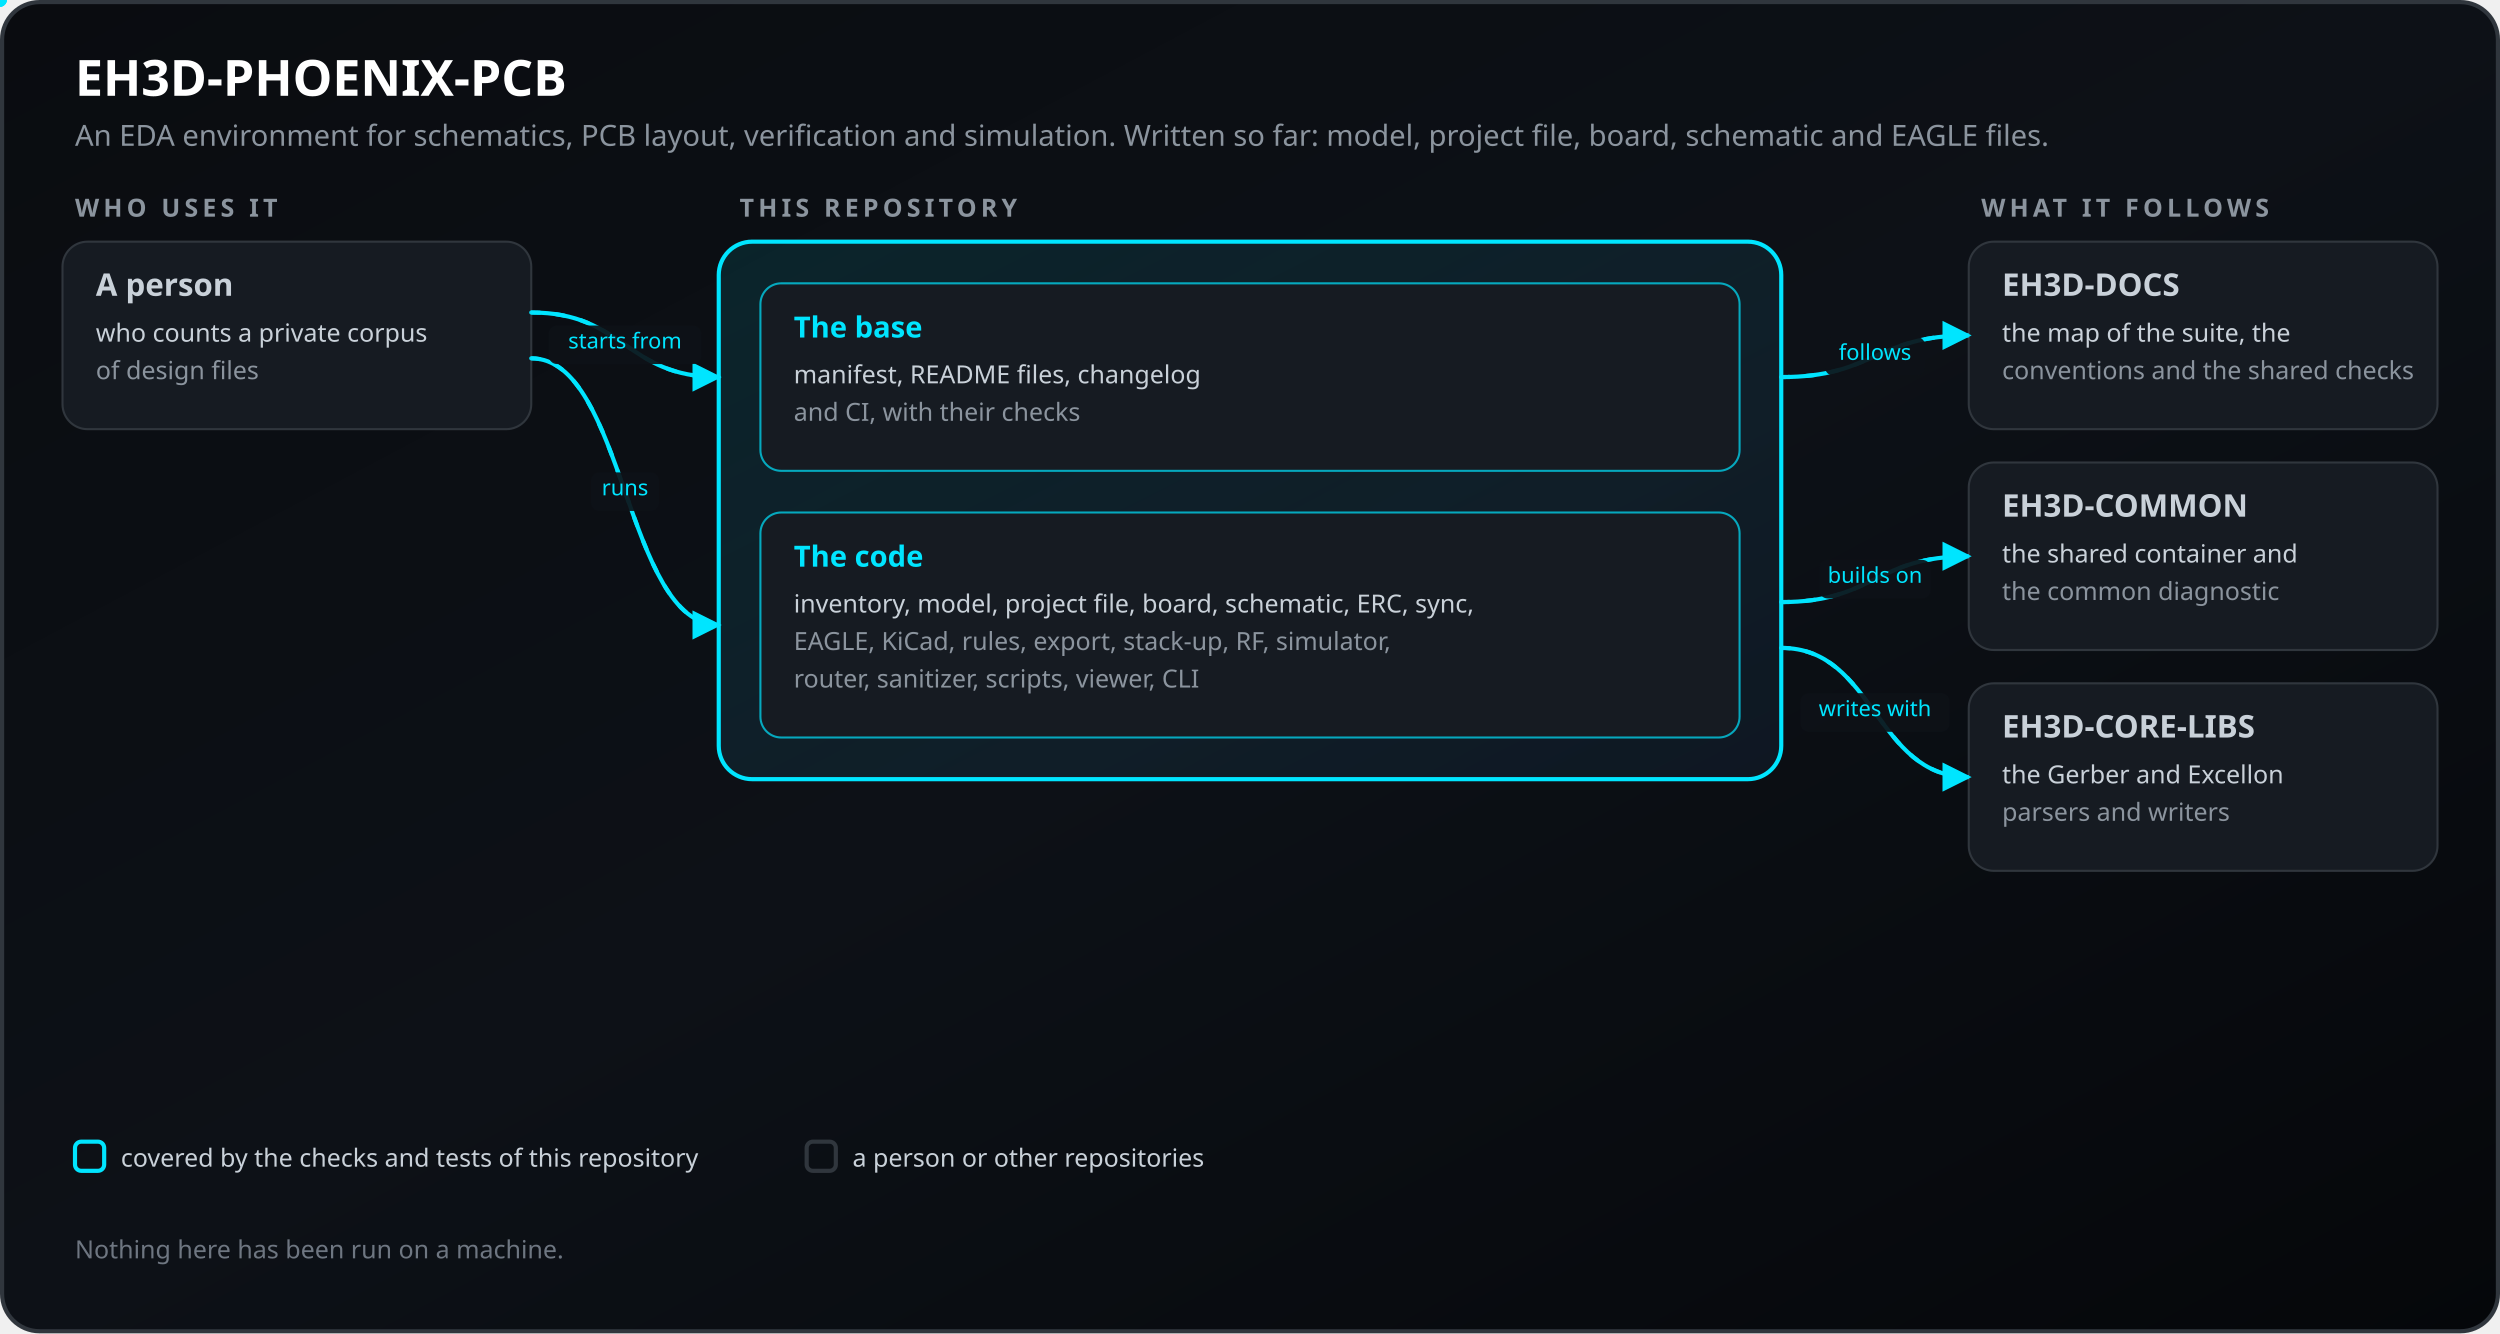
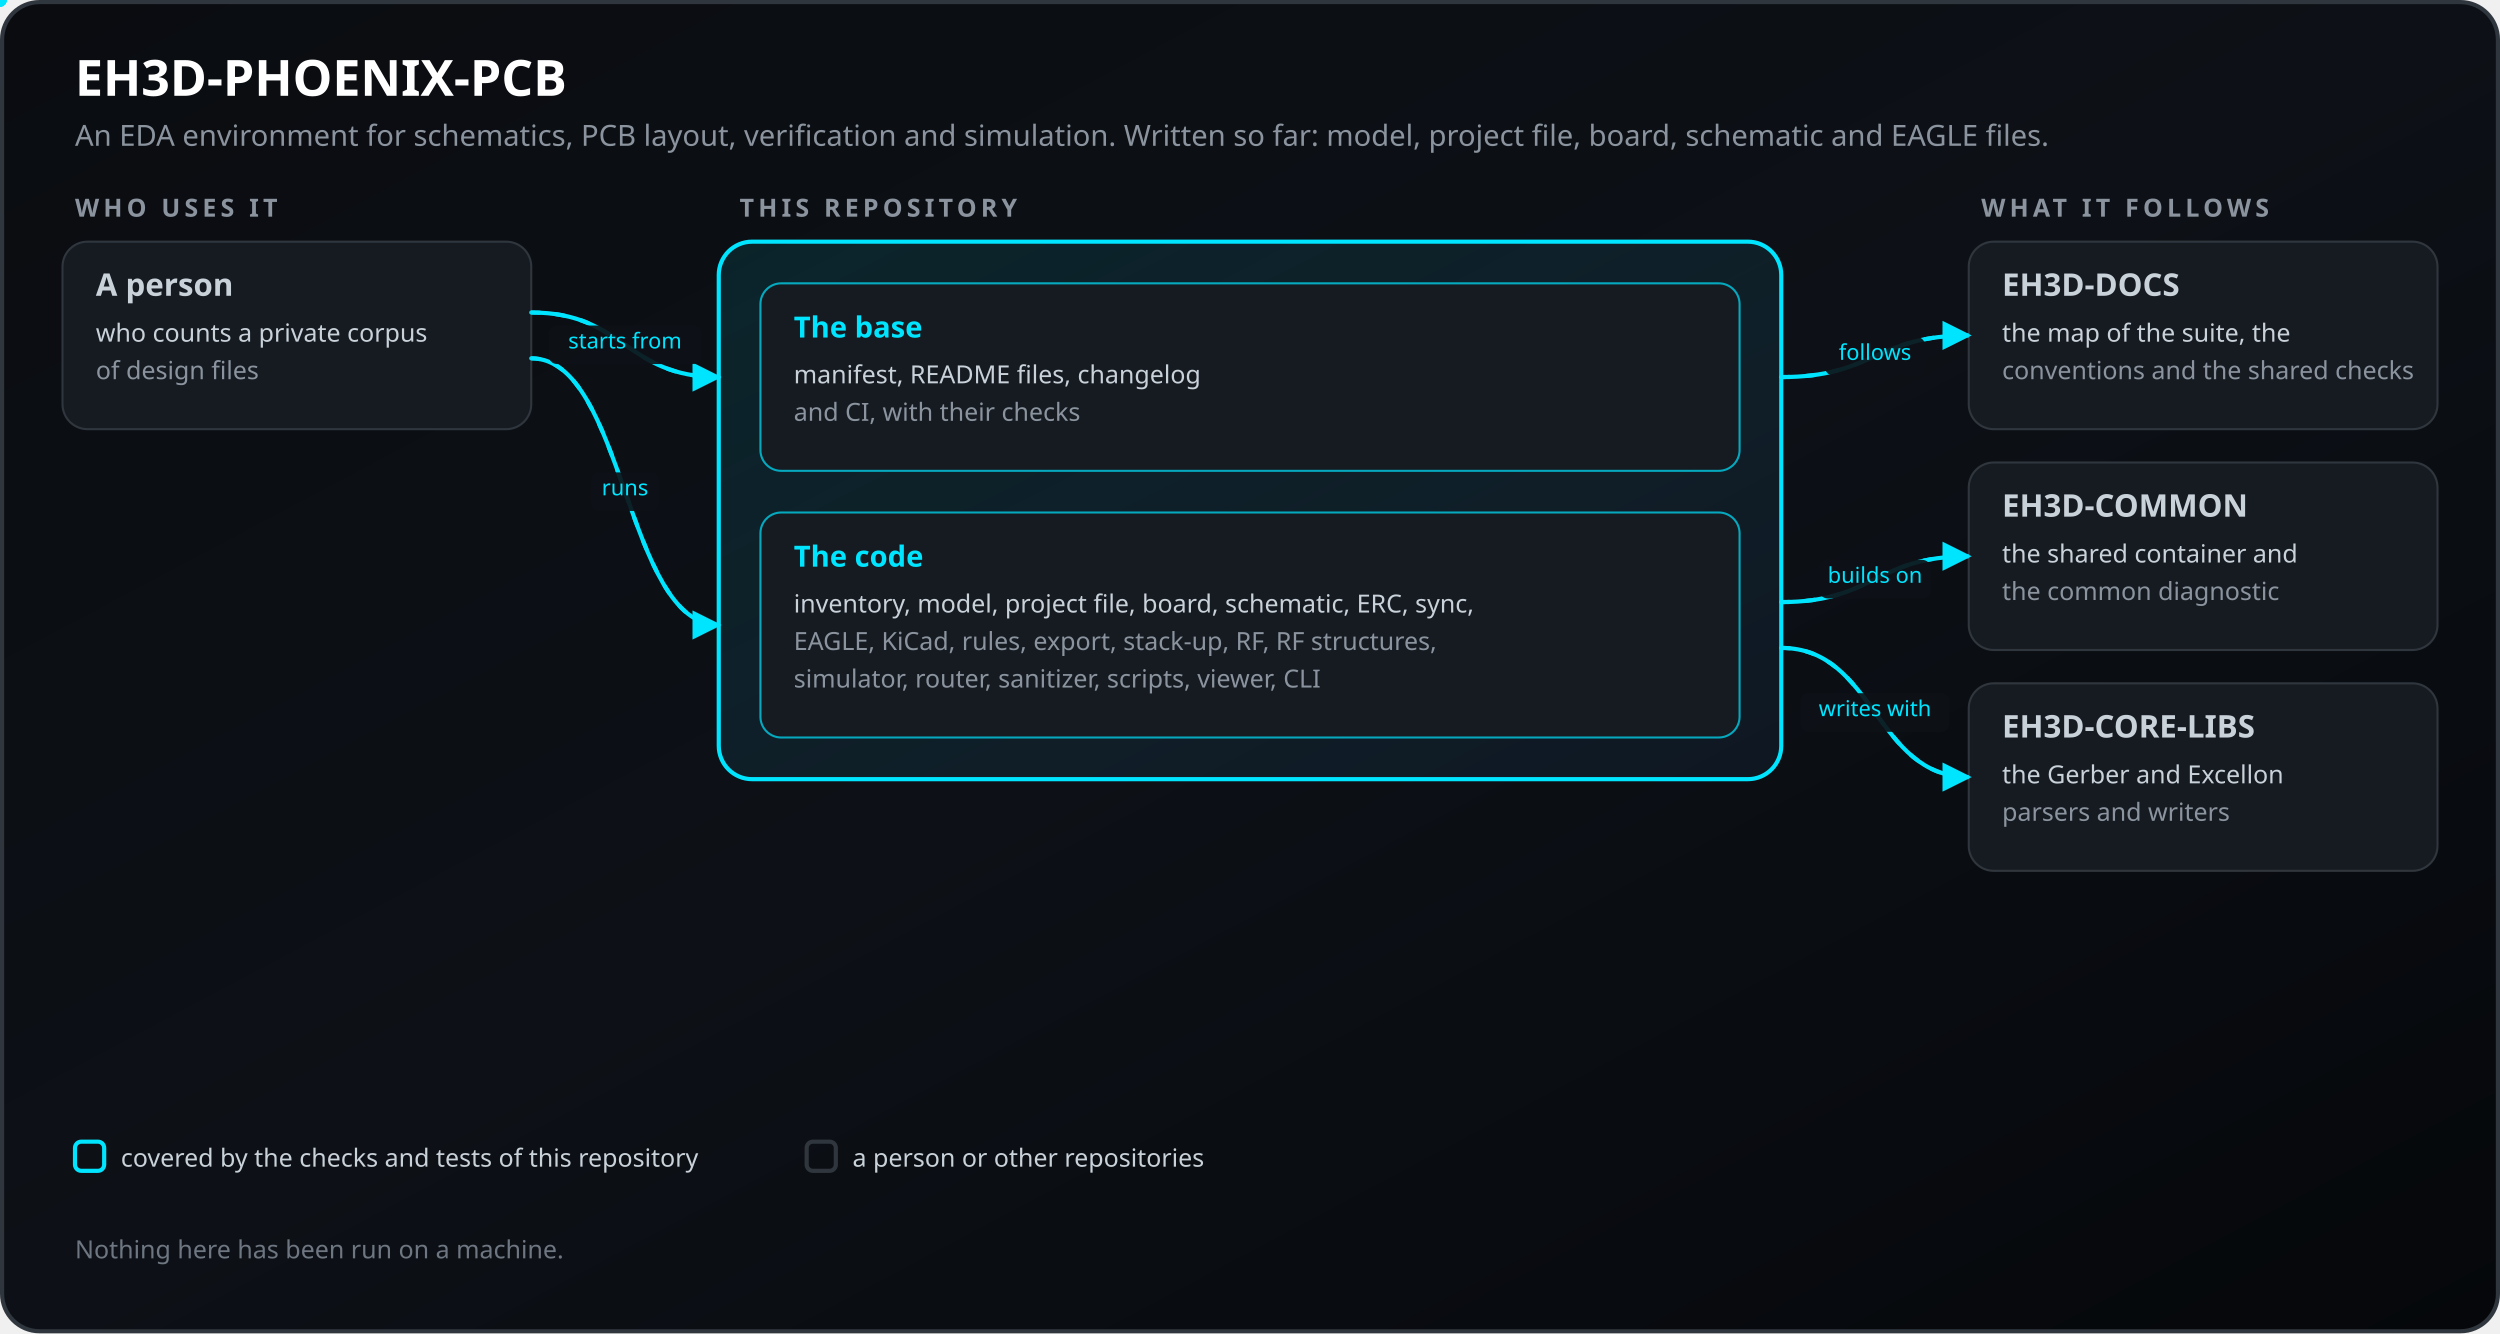
<svg xmlns="http://www.w3.org/2000/svg" viewBox="0 0 1200 640" width="1200" height="640" role="img" aria-labelledby="t d" font-family="'Segoe UI','Noto Sans','Noto Sans CJK SC','Microsoft YaHei','Yu Gothic','Helvetica Neue',Helvetica,Arial,sans-serif">
  <defs>
    <linearGradient id="bg" x1="0" y1="0" x2="1" y2="1">
      <stop offset="0" stop-color="#0A0C10" />
      <stop offset="0.5" stop-color="#0D1117" />
      <stop offset="1" stop-color="#05070A" />
    </linearGradient>
    <linearGradient id="card" x1="0" y1="0" x2="1" y2="1">
      <stop offset="0" stop-color="#121821" />
      <stop offset="1" stop-color="#0B0F15" />
    </linearGradient>
    <linearGradient id="line" x1="0" y1="0" x2="1" y2="0">
      <stop offset="0" stop-color="#00E5FF" />
      <stop offset="1" stop-color="#FF0055" />
    </linearGradient>
    <filter id="glow" x="-50%" y="-50%" width="200%" height="200%">
      <feGaussianBlur stdDeviation="3" result="b" />
      <feMerge>
        <feMergeNode in="b" />
        <feMergeNode in="SourceGraphic" />
      </feMerge>
    </filter>
    <linearGradient id="svc" x1="0" y1="0" x2="1" y2="1">
      <stop offset="0" stop-color="#00E5FF" stop-opacity="0.10" />
      <stop offset="1" stop-color="#4DA3FF" stop-opacity="0.06" />
    </linearGradient>
    <marker id="m00E5FF" viewBox="0 0 10 10" refX="9" refY="5" markerWidth="7" markerHeight="7" orient="auto-start-reverse">
      <path d="M0 0L10 5L0 10z" fill="#00E5FF" />
    </marker>
    <marker id="m30363D" viewBox="0 0 10 10" refX="9" refY="5" markerWidth="7" markerHeight="7" orient="auto-start-reverse">
      <path d="M0 0L10 5L0 10z" fill="#8B949E" />
    </marker>
  </defs>
  <rect x="1" y="1" width="1198" height="638" rx="18" fill="url(#bg)" stroke="#30363D" stroke-width="2" />
  <text x="36" y="46" font-family="'Segoe UI','Noto Sans','Noto Sans CJK SC','Microsoft YaHei','Yu Gothic','Helvetica Neue',Helvetica,Arial,sans-serif" font-size="24" font-weight="700" fill="#FFFFFF" text-anchor="start">EH3D-PHOENIX-PCB</text>
  <text x="36" y="70" font-family="'Segoe UI','Noto Sans','Noto Sans CJK SC','Microsoft YaHei','Yu Gothic','Helvetica Neue',Helvetica,Arial,sans-serif" font-size="14" font-weight="400" fill="#8B949E" text-anchor="start">An EDA environment for schematics, PCB layout, verification and simulation. Written so far: model, project file, board, schematic and EAGLE files.</text>
  <text x="36" y="104" font-family="'Segoe UI','Noto Sans','Noto Sans CJK SC','Microsoft YaHei','Yu Gothic','Helvetica Neue',Helvetica,Arial,sans-serif" font-size="12" font-weight="700" fill="#8B949E" text-anchor="start" letter-spacing="2">WHO USES IT</text>
  <text x="355" y="104" font-family="'Segoe UI','Noto Sans','Noto Sans CJK SC','Microsoft YaHei','Yu Gothic','Helvetica Neue',Helvetica,Arial,sans-serif" font-size="12" font-weight="700" fill="#8B949E" text-anchor="start" letter-spacing="2">THIS REPOSITORY</text>
  <text x="951" y="104" font-family="'Segoe UI','Noto Sans','Noto Sans CJK SC','Microsoft YaHei','Yu Gothic','Helvetica Neue',Helvetica,Arial,sans-serif" font-size="12" font-weight="700" fill="#8B949E" text-anchor="start" letter-spacing="2">WHAT IT FOLLOWS</text>
  <rect x="345" y="116" width="510" height="258" rx="16" fill="url(#svc)" stroke="#00E5FF" stroke-width="2">
    <animate attributeName="stroke-opacity" values="0.55;1;0.55" dur="4s" repeatCount="indefinite" />
  </rect>
  <rect x="30" y="116" width="225" height="90" rx="12" fill="#161B22" stroke="#30363D" stroke-width="1" />
  <text x="46" y="142" font-family="'Segoe UI','Noto Sans','Noto Sans CJK SC','Microsoft YaHei','Yu Gothic','Helvetica Neue',Helvetica,Arial,sans-serif" font-size="15" font-weight="700" fill="#C9D1D9" text-anchor="start">A person</text>
  <text x="46" y="164" font-family="'Segoe UI','Noto Sans','Noto Sans CJK SC','Microsoft YaHei','Yu Gothic','Helvetica Neue',Helvetica,Arial,sans-serif" font-size="12" font-weight="400" fill="#C9D1D9" text-anchor="start">who counts a private corpus</text>
  <text x="46" y="182" font-family="'Segoe UI','Noto Sans','Noto Sans CJK SC','Microsoft YaHei','Yu Gothic','Helvetica Neue',Helvetica,Arial,sans-serif" font-size="12" font-weight="400" fill="#8B949E" text-anchor="start">of design files</text>
  <rect x="365" y="136" width="470" height="90" rx="10" fill="#161B22" stroke="#00E5FF" stroke-width="1" stroke-opacity="0.7">
    <animate attributeName="stroke-opacity" values="0.45;1;0.45;0.45" keyTimes="0;0.08;0.2;1" dur="6s" begin="0s" repeatCount="indefinite" />
    <animate attributeName="stroke-width" values="1;2.4;1;1" keyTimes="0;0.08;0.2;1" dur="6s" begin="0s" repeatCount="indefinite" />
  </rect>
  <text x="381" y="162" font-family="'Segoe UI','Noto Sans','Noto Sans CJK SC','Microsoft YaHei','Yu Gothic','Helvetica Neue',Helvetica,Arial,sans-serif" font-size="14" font-weight="700" fill="#00E5FF" text-anchor="start">The base</text>
  <text x="381" y="184" font-family="'Segoe UI','Noto Sans','Noto Sans CJK SC','Microsoft YaHei','Yu Gothic','Helvetica Neue',Helvetica,Arial,sans-serif" font-size="12" font-weight="400" fill="#C9D1D9" text-anchor="start">manifest, README files, changelog</text>
  <text x="381" y="202" font-family="'Segoe UI','Noto Sans','Noto Sans CJK SC','Microsoft YaHei','Yu Gothic','Helvetica Neue',Helvetica,Arial,sans-serif" font-size="12" font-weight="400" fill="#8B949E" text-anchor="start">and CI, with their checks</text>
  <rect x="365" y="246" width="470" height="108" rx="10" fill="#161B22" stroke="#00E5FF" stroke-width="1" stroke-opacity="0.7">
    <animate attributeName="stroke-opacity" values="0.45;1;0.45;0.45" keyTimes="0;0.08;0.2;1" dur="6s" begin="1s" repeatCount="indefinite" />
    <animate attributeName="stroke-width" values="1;2.4;1;1" keyTimes="0;0.08;0.2;1" dur="6s" begin="1s" repeatCount="indefinite" />
  </rect>
  <text x="381" y="272" font-family="'Segoe UI','Noto Sans','Noto Sans CJK SC','Microsoft YaHei','Yu Gothic','Helvetica Neue',Helvetica,Arial,sans-serif" font-size="14" font-weight="700" fill="#00E5FF" text-anchor="start">The code</text>
  <text x="381" y="294" font-family="'Segoe UI','Noto Sans','Noto Sans CJK SC','Microsoft YaHei','Yu Gothic','Helvetica Neue',Helvetica,Arial,sans-serif" font-size="12" font-weight="400" fill="#C9D1D9" text-anchor="start">inventory, model, project file, board, schematic, ERC, sync,</text>
-   <text x="381" y="312" font-family="'Segoe UI','Noto Sans','Noto Sans CJK SC','Microsoft YaHei','Yu Gothic','Helvetica Neue',Helvetica,Arial,sans-serif" font-size="12" font-weight="400" fill="#8B949E" text-anchor="start">EAGLE, KiCad, rules, export, stack-up, RF, simulator,</text>
-   <text x="381" y="330" font-family="'Segoe UI','Noto Sans','Noto Sans CJK SC','Microsoft YaHei','Yu Gothic','Helvetica Neue',Helvetica,Arial,sans-serif" font-size="12" font-weight="400" fill="#8B949E" text-anchor="start">router, sanitizer, scripts, viewer, CLI</text>
+   <text x="381" y="312" font-family="'Segoe UI','Noto Sans','Noto Sans CJK SC','Microsoft YaHei','Yu Gothic','Helvetica Neue',Helvetica,Arial,sans-serif" font-size="12" font-weight="400" fill="#8B949E" text-anchor="start">EAGLE, KiCad, rules, export, stack-up, RF, RF structures,</text>
+   <text x="381" y="330" font-family="'Segoe UI','Noto Sans','Noto Sans CJK SC','Microsoft YaHei','Yu Gothic','Helvetica Neue',Helvetica,Arial,sans-serif" font-size="12" font-weight="400" fill="#8B949E" text-anchor="start">simulator, router, sanitizer, scripts, viewer, CLI</text>
  <rect x="945" y="116" width="225" height="90" rx="12" fill="#161B22" stroke="#30363D" stroke-width="1" />
  <text x="961" y="142" font-family="'Segoe UI','Noto Sans','Noto Sans CJK SC','Microsoft YaHei','Yu Gothic','Helvetica Neue',Helvetica,Arial,sans-serif" font-size="15" font-weight="700" fill="#C9D1D9" text-anchor="start">EH3D-DOCS</text>
  <text x="961" y="164" font-family="'Segoe UI','Noto Sans','Noto Sans CJK SC','Microsoft YaHei','Yu Gothic','Helvetica Neue',Helvetica,Arial,sans-serif" font-size="12" font-weight="400" fill="#C9D1D9" text-anchor="start">the map of the suite, the</text>
  <text x="961" y="182" font-family="'Segoe UI','Noto Sans','Noto Sans CJK SC','Microsoft YaHei','Yu Gothic','Helvetica Neue',Helvetica,Arial,sans-serif" font-size="12" font-weight="400" fill="#8B949E" text-anchor="start">conventions and the shared checks</text>
  <rect x="945" y="222" width="225" height="90" rx="12" fill="#161B22" stroke="#30363D" stroke-width="1" />
  <text x="961" y="248" font-family="'Segoe UI','Noto Sans','Noto Sans CJK SC','Microsoft YaHei','Yu Gothic','Helvetica Neue',Helvetica,Arial,sans-serif" font-size="15" font-weight="700" fill="#C9D1D9" text-anchor="start">EH3D-COMMON</text>
  <text x="961" y="270" font-family="'Segoe UI','Noto Sans','Noto Sans CJK SC','Microsoft YaHei','Yu Gothic','Helvetica Neue',Helvetica,Arial,sans-serif" font-size="12" font-weight="400" fill="#C9D1D9" text-anchor="start">the shared container and</text>
  <text x="961" y="288" font-family="'Segoe UI','Noto Sans','Noto Sans CJK SC','Microsoft YaHei','Yu Gothic','Helvetica Neue',Helvetica,Arial,sans-serif" font-size="12" font-weight="400" fill="#8B949E" text-anchor="start">the common diagnostic</text>
  <rect x="945" y="328" width="225" height="90" rx="12" fill="#161B22" stroke="#30363D" stroke-width="1" />
  <text x="961" y="354" font-family="'Segoe UI','Noto Sans','Noto Sans CJK SC','Microsoft YaHei','Yu Gothic','Helvetica Neue',Helvetica,Arial,sans-serif" font-size="15" font-weight="700" fill="#C9D1D9" text-anchor="start">EH3D-CORE-LIBS</text>
  <text x="961" y="376" font-family="'Segoe UI','Noto Sans','Noto Sans CJK SC','Microsoft YaHei','Yu Gothic','Helvetica Neue',Helvetica,Arial,sans-serif" font-size="12" font-weight="400" fill="#C9D1D9" text-anchor="start">the Gerber and Excellon</text>
  <text x="961" y="394" font-family="'Segoe UI','Noto Sans','Noto Sans CJK SC','Microsoft YaHei','Yu Gothic','Helvetica Neue',Helvetica,Arial,sans-serif" font-size="12" font-weight="400" fill="#8B949E" text-anchor="start">parsers and writers</text>
  <path id="p0" d="M255 150 C300 150 300 181 345 181" stroke="#00E5FF" stroke-width="2" fill="none" marker-end="url(#m00E5FF)" />
  <path d="M255 150 C300 150 300 181 345 181" stroke="#00E5FF" stroke-width="2" fill="none" stroke-linecap="round" stroke-dasharray="4 8" opacity="0.95">
    <animate attributeName="stroke-dashoffset" from="0" to="-24" dur="1.2s" repeatCount="indefinite" />
  </path>
  <circle r="3.2" fill="#00E5FF">
    <animateMotion dur="1.8s" begin="0.00s" repeatCount="indefinite">
      <mpath href="#p0" />
    </animateMotion>
    <animate attributeName="opacity" values="0;1;1;0" keyTimes="0;0.15;0.85;1" dur="1.8s" begin="0.00s" repeatCount="indefinite" />
  </circle>
  <path id="p1" d="M855 181 C900 181 900 161 945 161" stroke="#00E5FF" stroke-width="2" fill="none" marker-end="url(#m00E5FF)" />
  <path d="M855 181 C900 181 900 161 945 161" stroke="#00E5FF" stroke-width="2" fill="none" stroke-linecap="round" stroke-dasharray="4 8" opacity="0.95">
    <animate attributeName="stroke-dashoffset" from="0" to="-24" dur="1.2s" repeatCount="indefinite" />
  </path>
  <circle r="3.2" fill="#00E5FF">
    <animateMotion dur="1.8s" begin="0.35s" repeatCount="indefinite">
      <mpath href="#p1" />
    </animateMotion>
    <animate attributeName="opacity" values="0;1;1;0" keyTimes="0;0.15;0.85;1" dur="1.8s" begin="0.35s" repeatCount="indefinite" />
  </circle>
  <path id="p2" d="M255 172 C300 172 300 300 345 300" stroke="#00E5FF" stroke-width="2" fill="none" marker-end="url(#m00E5FF)" />
  <path d="M255 172 C300 172 300 300 345 300" stroke="#00E5FF" stroke-width="2" fill="none" stroke-linecap="round" stroke-dasharray="4 8" opacity="0.95">
    <animate attributeName="stroke-dashoffset" from="0" to="-24" dur="1.2s" repeatCount="indefinite" />
  </path>
  <circle r="3.2" fill="#00E5FF">
    <animateMotion dur="1.8s" begin="0.70s" repeatCount="indefinite">
      <mpath href="#p2" />
    </animateMotion>
    <animate attributeName="opacity" values="0;1;1;0" keyTimes="0;0.15;0.85;1" dur="1.8s" begin="0.70s" repeatCount="indefinite" />
  </circle>
  <path id="p3" d="M855 289 C900 289 900 267 945 267" stroke="#00E5FF" stroke-width="2" fill="none" marker-end="url(#m00E5FF)" />
  <path d="M855 289 C900 289 900 267 945 267" stroke="#00E5FF" stroke-width="2" fill="none" stroke-linecap="round" stroke-dasharray="4 8" opacity="0.95">
    <animate attributeName="stroke-dashoffset" from="0" to="-24" dur="1.2s" repeatCount="indefinite" />
  </path>
  <circle r="3.2" fill="#00E5FF">
    <animateMotion dur="1.8s" begin="1.05s" repeatCount="indefinite">
      <mpath href="#p3" />
    </animateMotion>
    <animate attributeName="opacity" values="0;1;1;0" keyTimes="0;0.15;0.85;1" dur="1.8s" begin="1.05s" repeatCount="indefinite" />
  </circle>
  <path id="p4" d="M855 311 C900 311 900 373 945 373" stroke="#00E5FF" stroke-width="2" fill="none" marker-end="url(#m00E5FF)" />
  <path d="M855 311 C900 311 900 373 945 373" stroke="#00E5FF" stroke-width="2" fill="none" stroke-linecap="round" stroke-dasharray="4 8" opacity="0.95">
    <animate attributeName="stroke-dashoffset" from="0" to="-24" dur="1.2s" repeatCount="indefinite" />
  </path>
  <circle r="3.2" fill="#00E5FF">
    <animateMotion dur="1.8s" begin="1.40s" repeatCount="indefinite">
      <mpath href="#p4" />
    </animateMotion>
    <animate attributeName="opacity" values="0;1;1;0" keyTimes="0;0.15;0.85;1" dur="1.8s" begin="1.40s" repeatCount="indefinite" />
  </circle>
  <rect x="263.395" y="156.25" width="73.21" height="18.5" rx="4" fill="#0D1117" opacity="0.92" />
  <text x="300" y="167.25" font-family="'Segoe UI','Noto Sans','Noto Sans CJK SC','Microsoft YaHei','Yu Gothic','Helvetica Neue',Helvetica,Arial,sans-serif" font-size="10.5" font-weight="400" fill="#00E5FF" text-anchor="middle">starts from</text>
  <rect x="875.995" y="161.75" width="48.01" height="18.5" rx="4" fill="#0D1117" opacity="0.92" />
  <text x="900" y="172.75" font-family="'Segoe UI','Noto Sans','Noto Sans CJK SC','Microsoft YaHei','Yu Gothic','Helvetica Neue',Helvetica,Arial,sans-serif" font-size="10.5" font-weight="400" fill="#00E5FF" text-anchor="middle">follows</text>
  <rect x="283.66" y="226.75" width="32.68" height="18.5" rx="4" fill="#0D1117" opacity="0.92" />
  <text x="300" y="237.75" font-family="'Segoe UI','Noto Sans','Noto Sans CJK SC','Microsoft YaHei','Yu Gothic','Helvetica Neue',Helvetica,Arial,sans-serif" font-size="10.5" font-weight="400" fill="#00E5FF" text-anchor="middle">runs</text>
  <rect x="873.265" y="268.75" width="53.47" height="18.5" rx="4" fill="#0D1117" opacity="0.92" />
  <text x="900" y="279.75" font-family="'Segoe UI','Noto Sans','Noto Sans CJK SC','Microsoft YaHei','Yu Gothic','Helvetica Neue',Helvetica,Arial,sans-serif" font-size="10.5" font-weight="400" fill="#00E5FF" text-anchor="middle">builds on</text>
  <rect x="864.235" y="332.75" width="71.53" height="18.5" rx="4" fill="#0D1117" opacity="0.92" />
  <text x="900" y="343.75" font-family="'Segoe UI','Noto Sans','Noto Sans CJK SC','Microsoft YaHei','Yu Gothic','Helvetica Neue',Helvetica,Arial,sans-serif" font-size="10.5" font-weight="400" fill="#00E5FF" text-anchor="middle">writes with</text>
  <rect x="36" y="548" width="14" height="14" rx="3" fill="none" stroke="#00E5FF" stroke-width="2" />
  <text x="58" y="560" font-family="'Segoe UI','Noto Sans','Noto Sans CJK SC','Microsoft YaHei','Yu Gothic','Helvetica Neue',Helvetica,Arial,sans-serif" font-size="12" font-weight="400" fill="#C9D1D9" text-anchor="start">covered by the checks and tests of this repository</text>
  <rect x="387.2" y="548" width="14" height="14" rx="3" fill="none" stroke="#30363D" stroke-width="2" />
  <text x="409.2" y="560" font-family="'Segoe UI','Noto Sans','Noto Sans CJK SC','Microsoft YaHei','Yu Gothic','Helvetica Neue',Helvetica,Arial,sans-serif" font-size="12" font-weight="400" fill="#C9D1D9" text-anchor="start">a person or other repositories</text>
  <text x="36" y="604" font-family="'Segoe UI','Noto Sans','Noto Sans CJK SC','Microsoft YaHei','Yu Gothic','Helvetica Neue',Helvetica,Arial,sans-serif" font-size="12" font-weight="400" fill="#6E7681" text-anchor="start">Nothing here has been run on a machine.</text>
</svg>
